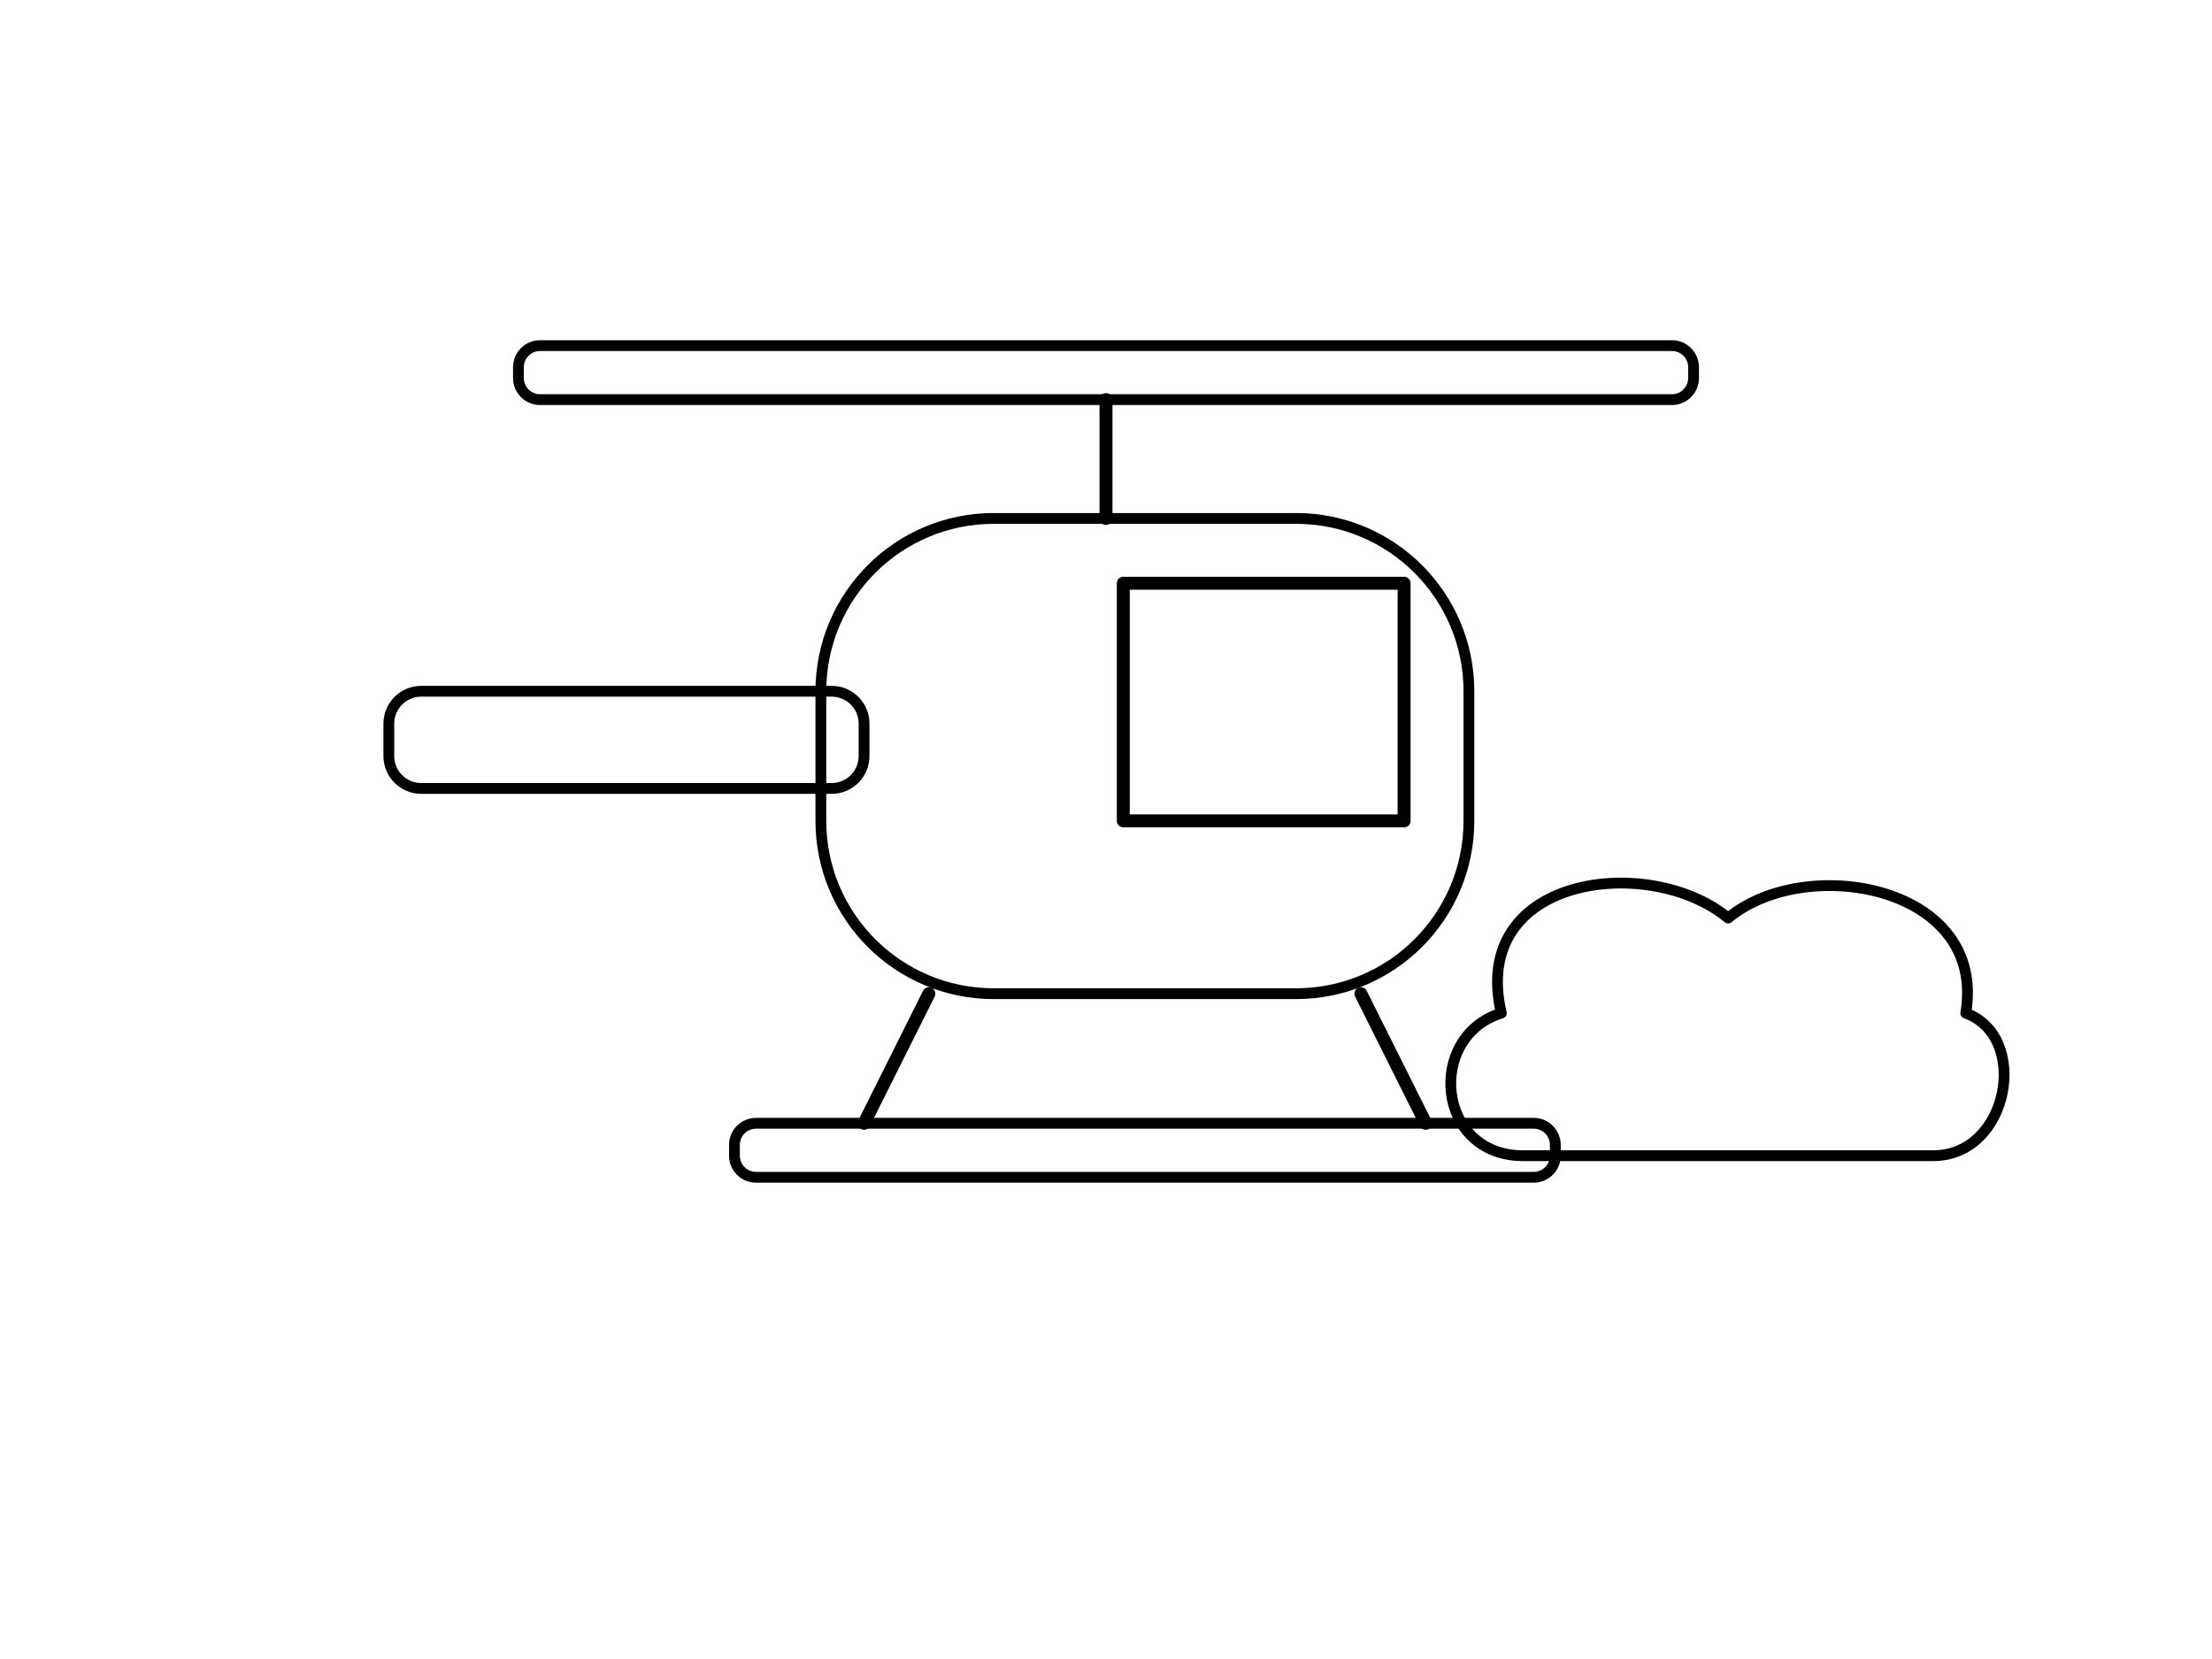
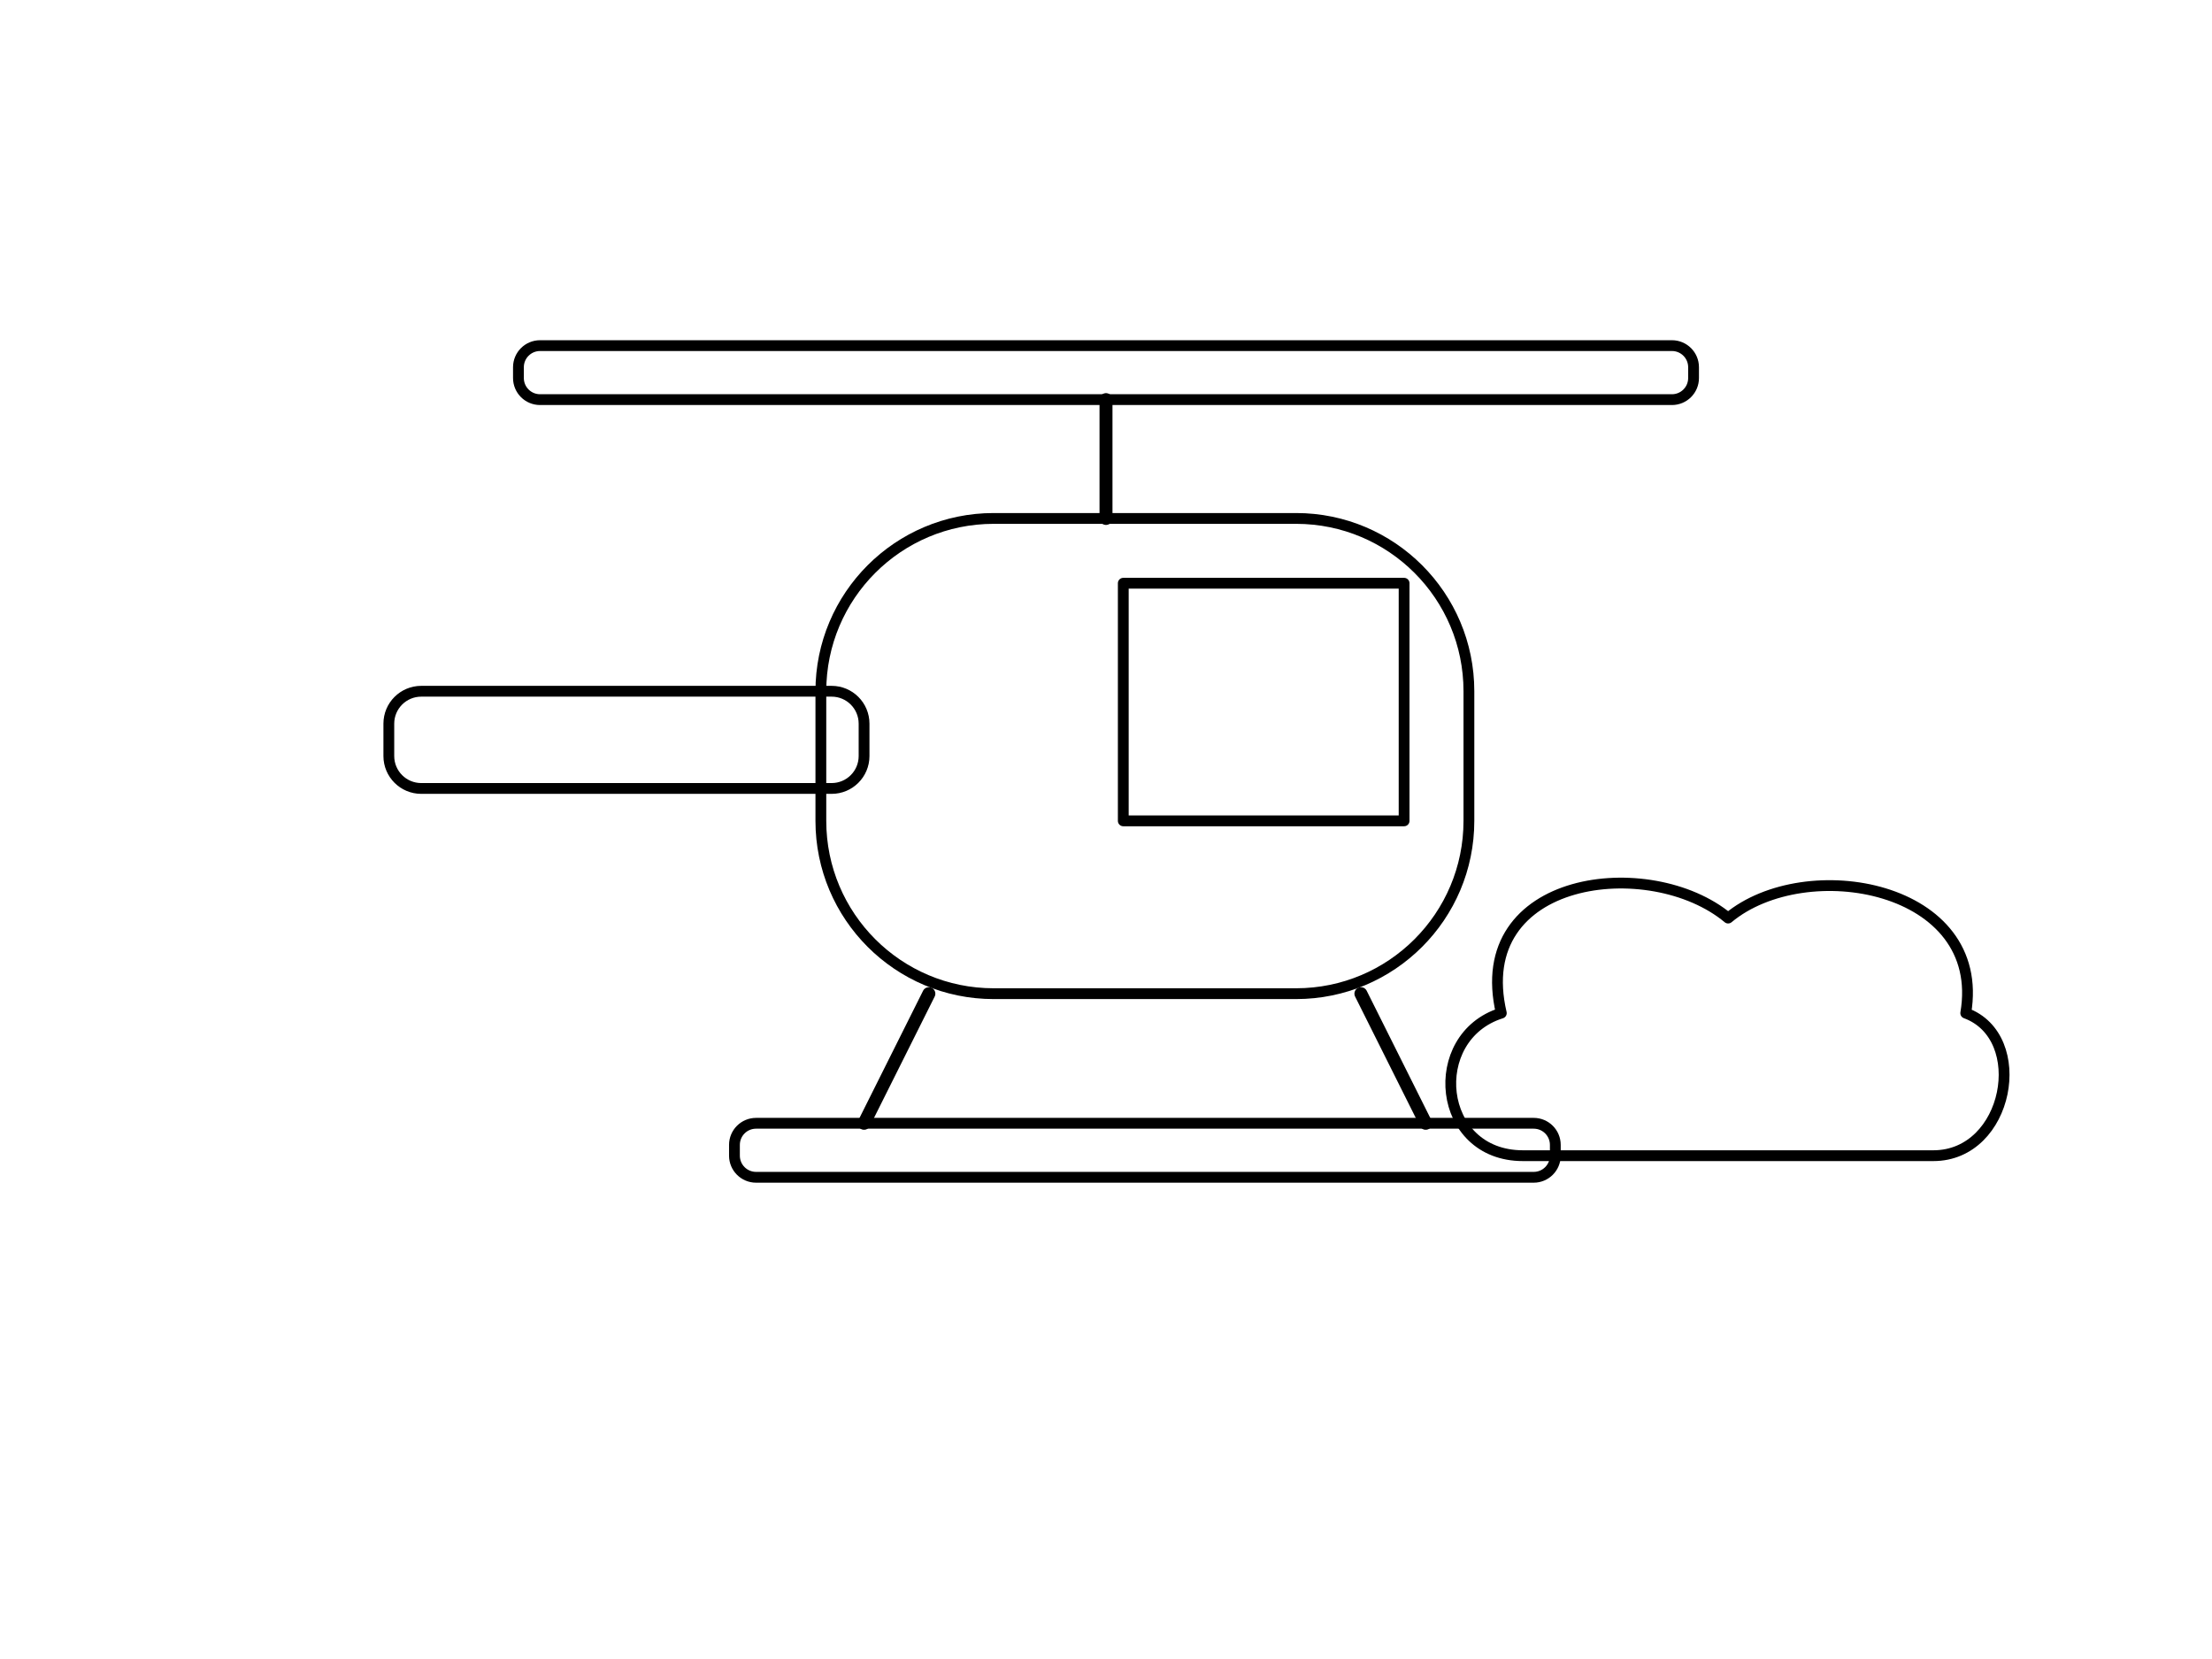
<svg xmlns="http://www.w3.org/2000/svg" viewBox="0 0 1024 768" width="100%" height="100%">
  <g class="coloring-parts" fill="transparent" stroke="black" stroke-width="5" stroke-linecap="round" stroke-linejoin="round">
+     <path id="bg" class="coloring-part coloring-part--bg" data-part="bg" data-label="はいけい" d="M0 0H1024V768H0Z" fill="transparent" stroke="none" stroke-width="0" stroke-linecap="round" stroke-linejoin="round" pointer-events="all" style="pointer-events: all; fill: transparent; stroke: none; stroke-width: 0px;" />
    <path id="rotor" class="coloring-part" data-part="rotor" data-label="rotor" d="M250 160H774A10 10 0 0 1 784 170V175A10 10 0 0 1 774 185H250A10 10 0 0 1 240 175V170A10 10 0 0 1 250 160Z" fill="transparent" stroke="black" stroke-width="5" stroke-linecap="round" stroke-linejoin="round" pointer-events="all" style="pointer-events: all; fill: transparent; stroke: black; stroke-width: 5px;" />
    <path id="cabin" class="coloring-part" data-part="cabin" data-label="cabin" d="M460 240H600A80 80 0 0 1 680 320V380A80 80 0 0 1 600 460H460A80 80 0 0 1 380 380V320A80 80 0 0 1 460 240Z" fill="transparent" stroke="black" stroke-width="5" stroke-linecap="round" stroke-linejoin="round" pointer-events="all" style="pointer-events: all; fill: transparent; stroke: black; stroke-width: 5px;" />
    <path id="tail" class="coloring-part" data-part="tail" data-label="tail" d="M195 320H385A15 15 0 0 1 400 335V350A15 15 0 0 1 385 365H195A15 15 0 0 1 180 350V335A15 15 0 0 1 195 320Z" fill="transparent" stroke="black" stroke-width="5" stroke-linecap="round" stroke-linejoin="round" pointer-events="all" style="pointer-events: all; fill: transparent; stroke: black; stroke-width: 5px;" />
    <path id="skids" class="coloring-part" data-part="skids" data-label="skids" d="M350 520H710A10 10 0 0 1 720 530V535A10 10 0 0 1 710 545H350A10 10 0 0 1 340 535V530A10 10 0 0 1 350 520Z" fill="transparent" stroke="black" stroke-width="5" stroke-linecap="round" stroke-linejoin="round" pointer-events="all" style="pointer-events: all; fill: transparent; stroke: black; stroke-width: 5px;" />
    <path id="clouds" class="coloring-part" data-part="clouds" data-label="clouds" d="M705 535C665 535 660 480 695 469C680 405 764 395 800 425C836 395 920 410 910 469C940 480 930 535 895 535Z" fill="transparent" stroke="black" stroke-width="5" stroke-linecap="round" stroke-linejoin="round" pointer-events="all" style="pointer-events: all; fill: transparent; stroke: black; stroke-width: 5px;" />
+     <path id="helicopter-inner-1" class="coloring-part" data-part="helicopter-inner-1" data-label="パーツ" d="M520 270h130v110h-130Z" fill="transparent" stroke="black" stroke-width="5" stroke-linecap="round" stroke-linejoin="round" pointer-events="all" style="pointer-events: all; fill: transparent; stroke: black; stroke-width: 5px;" />
  </g>
  <g class="coloring-lines" pointer-events="none" stroke="black" stroke-width="6" stroke-linecap="round" stroke-linejoin="round" fill="none" style="pointer-events: none; fill: none; stroke: black; stroke-width: 6px;">
    <path d="M512 185v55" />
-     <path d="M520 270h130v110h-130Z" />
-     <path d="M430 460l-30 60M630 460l30 60" />
+     <path d="M430 460l-30 60" />
+     <path d="M630 460l30 60" />
  </g>
</svg>
